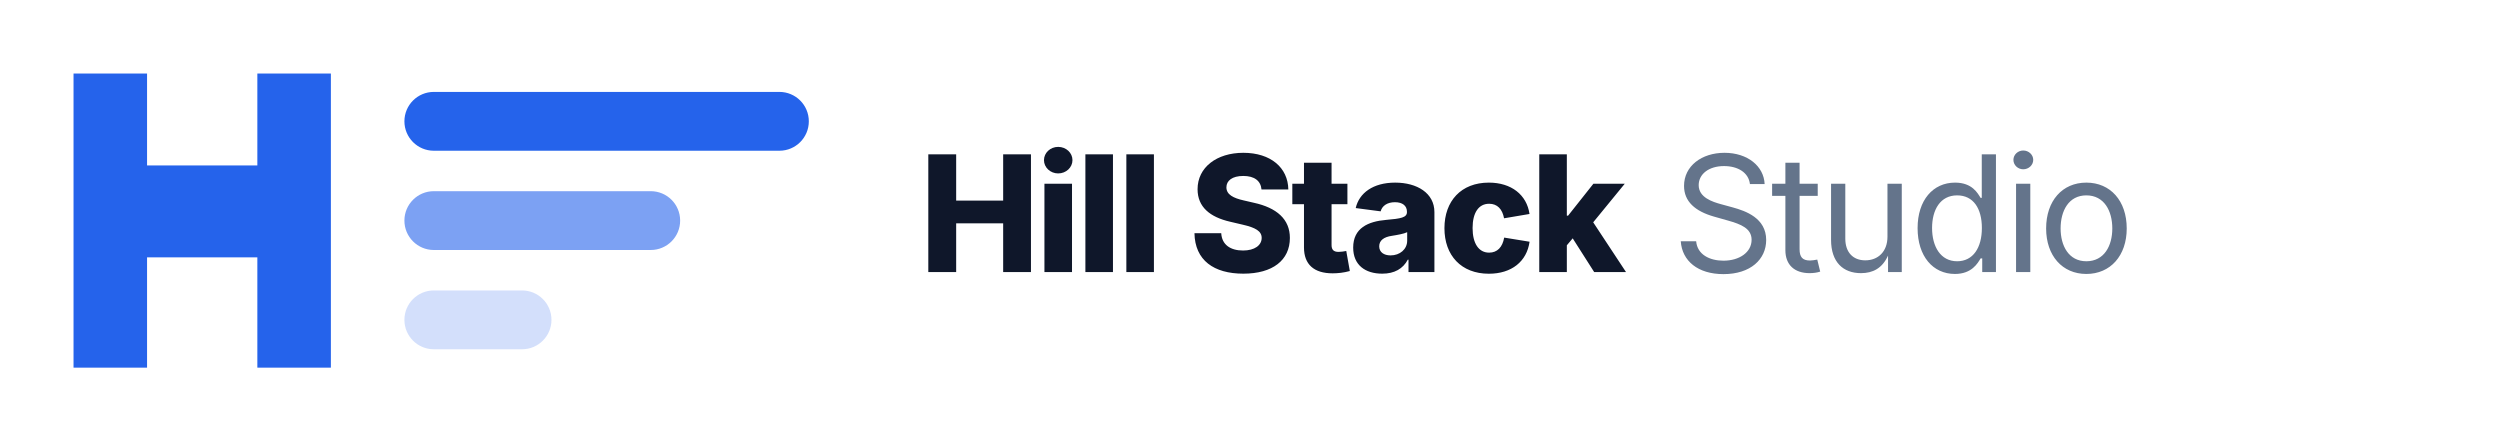
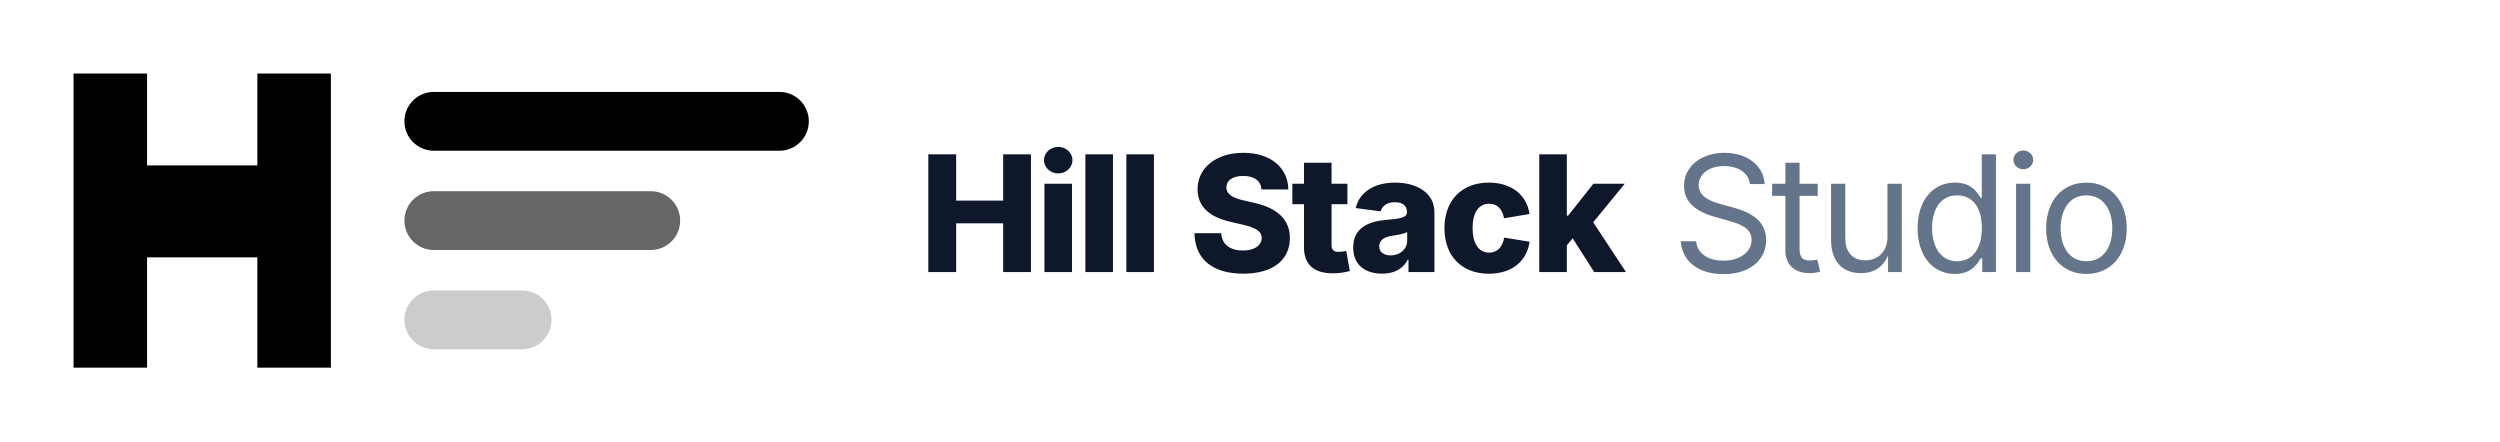
<svg xmlns="http://www.w3.org/2000/svg" width="680" height="120" viewBox="0 0 680 120" fill="none">
  <g id="mark">
-     <path d="M20 20h20v25h30V20h20v80H70V70H40v30H20V20z" fill="#2563EB" />
-     <rect x="110" y="25" width="110" height="16" rx="8" fill="#2563EB" fill-opacity="1.0" />
-     <rect x="110" y="52" width="75" height="16" rx="8" fill="#2563EB" fill-opacity="0.6" />
-     <rect x="110" y="79" width="40" height="16" rx="8" fill="#2563EB" fill-opacity="0.2" />
+     <path d="M20 20h20v25h30V20h20v80H70V70H40v30H20V20z" fill="#000000" />
+     <rect x="110" y="25" width="110" height="16" rx="8" fill="#000000" fill-opacity="1.0" />
+     <rect x="110" y="52" width="75" height="16" rx="8" fill="#000000" fill-opacity="0.6" />
+     <rect x="110" y="79" width="40" height="16" rx="8" fill="#000000" fill-opacity="0.2" />
  </g>
  <g id="wordmark">
    <text x="250" y="74" font-family="'Plus Jakarta Sans', 'Inter', -apple-system, BlinkMacSystemFont, 'Segoe UI', Roboto, sans-serif" font-size="44" letter-spacing="-0.03em">
      <tspan font-weight="800" fill="#0f172a">Hill Stack</tspan>
      <tspan font-weight="400" fill="#64748B"> Studio</tspan>
    </text>
  </g>
</svg>
